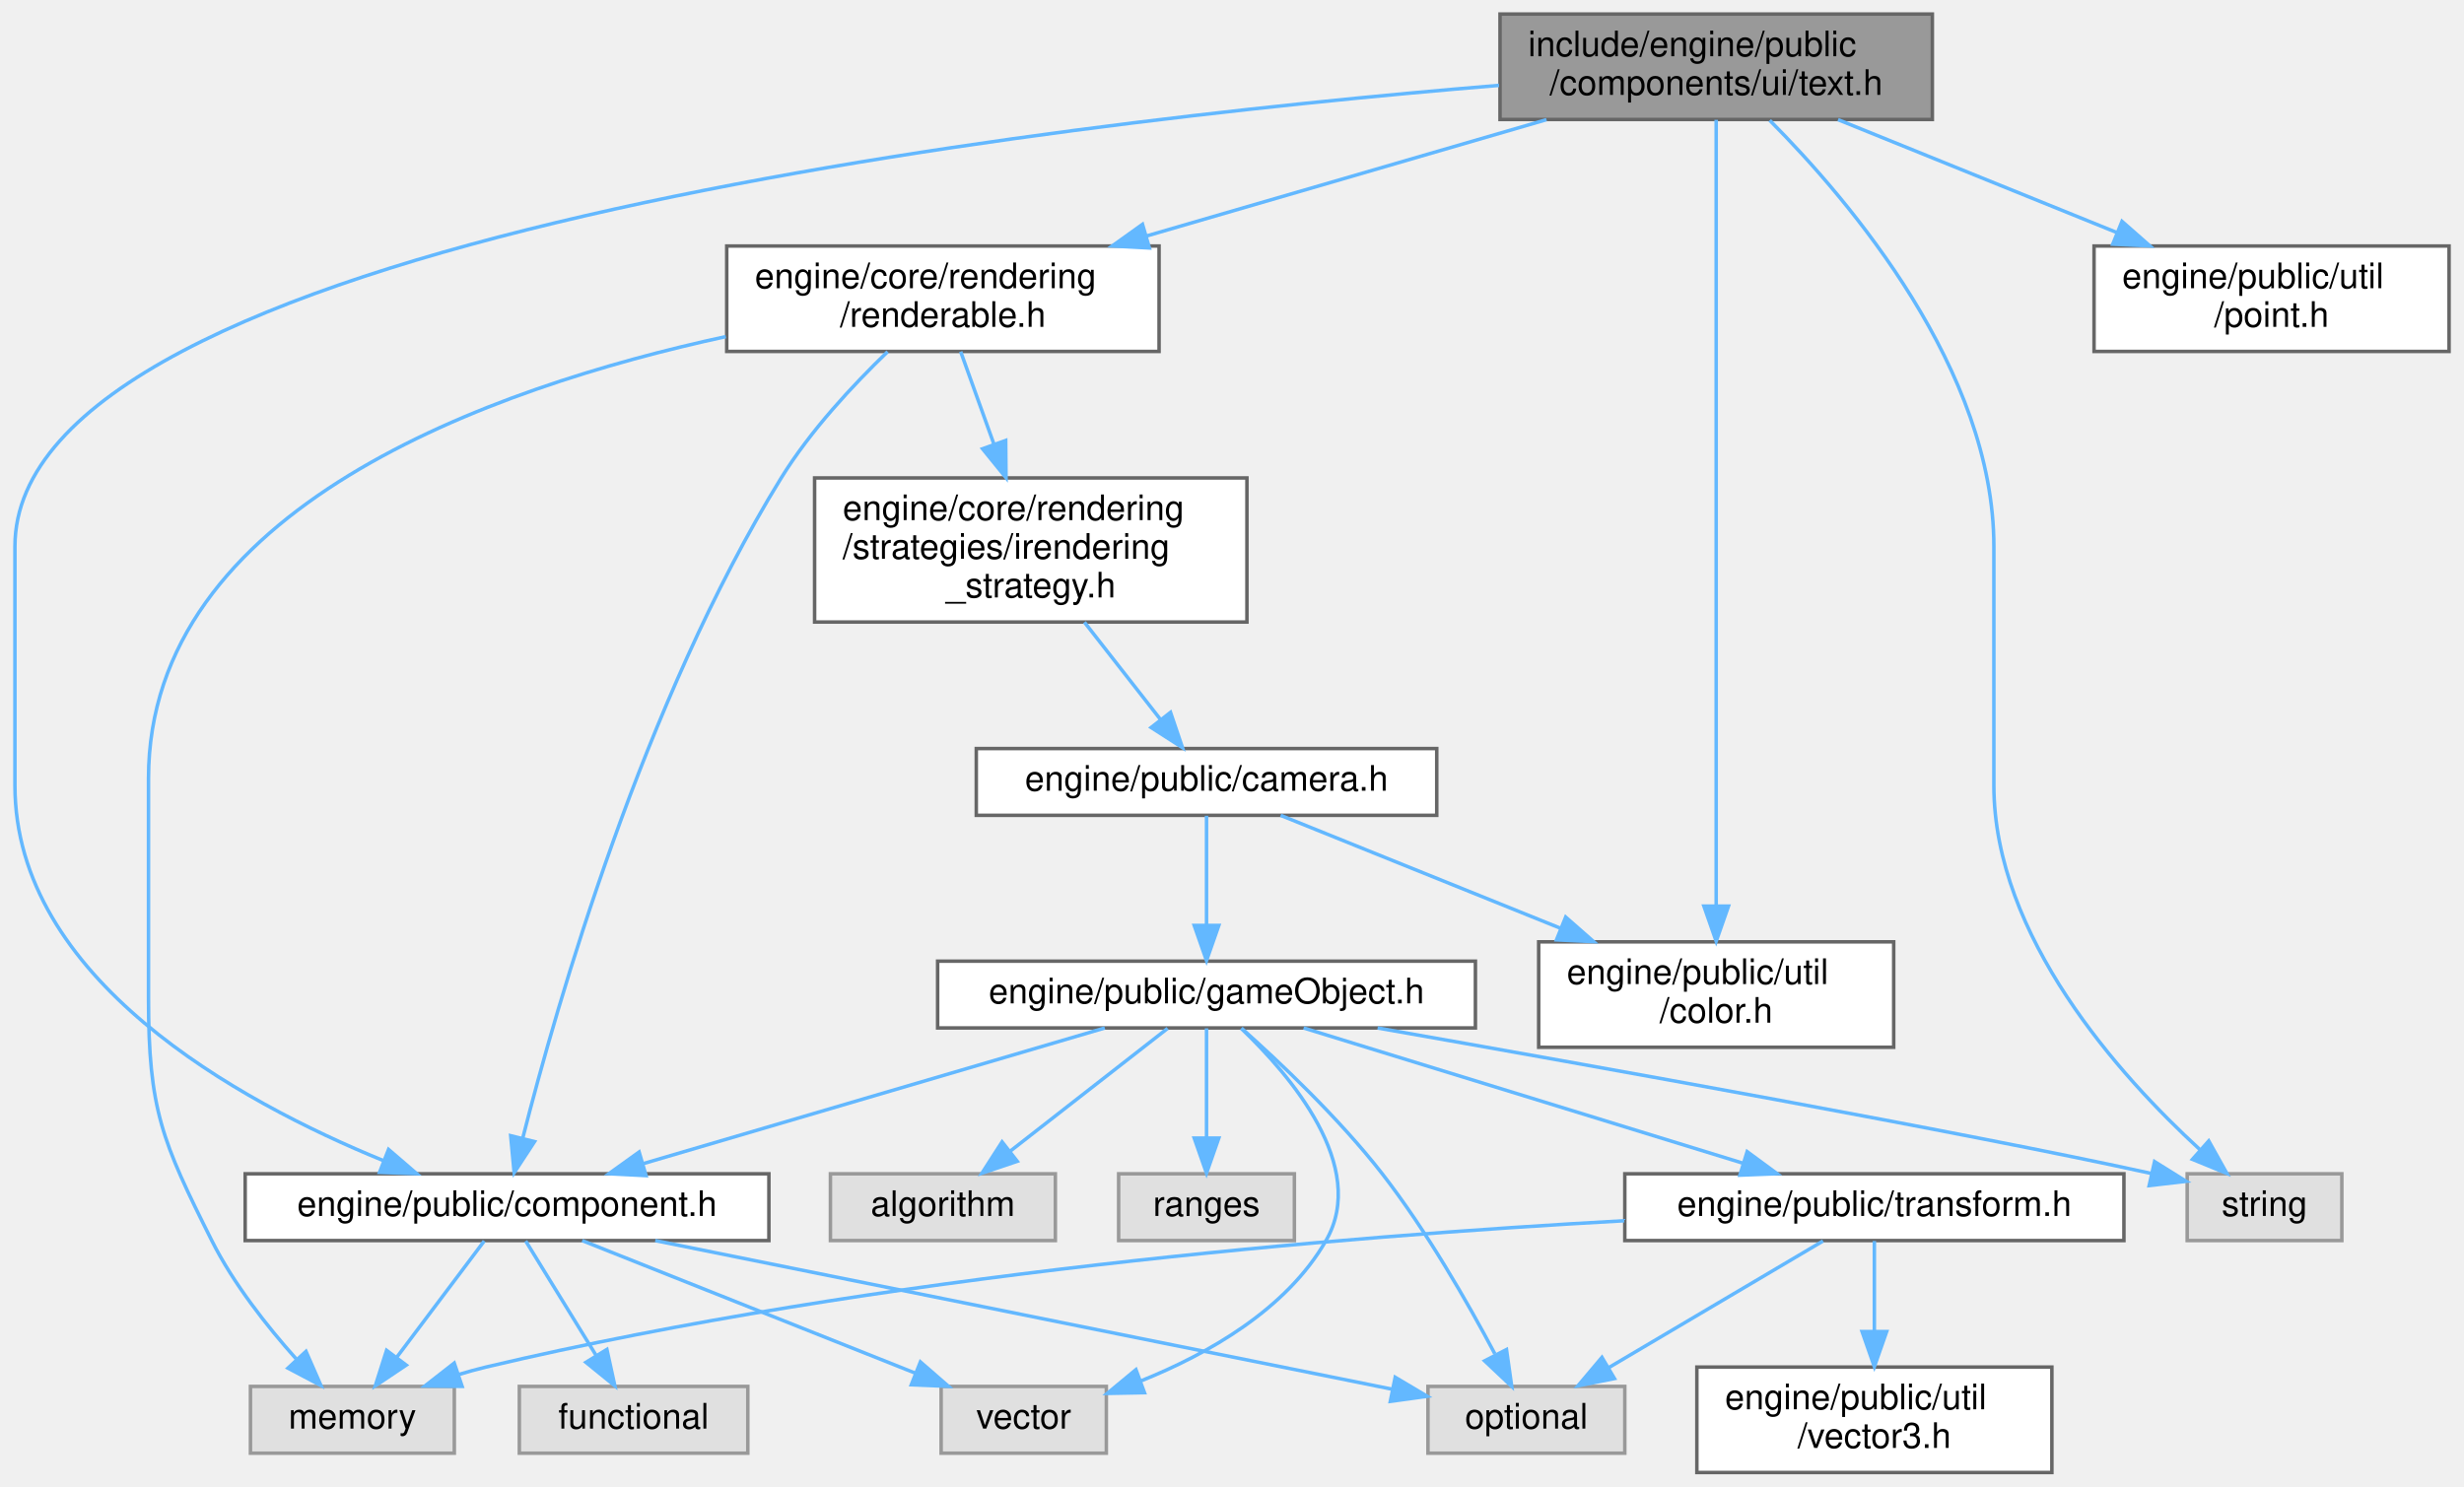
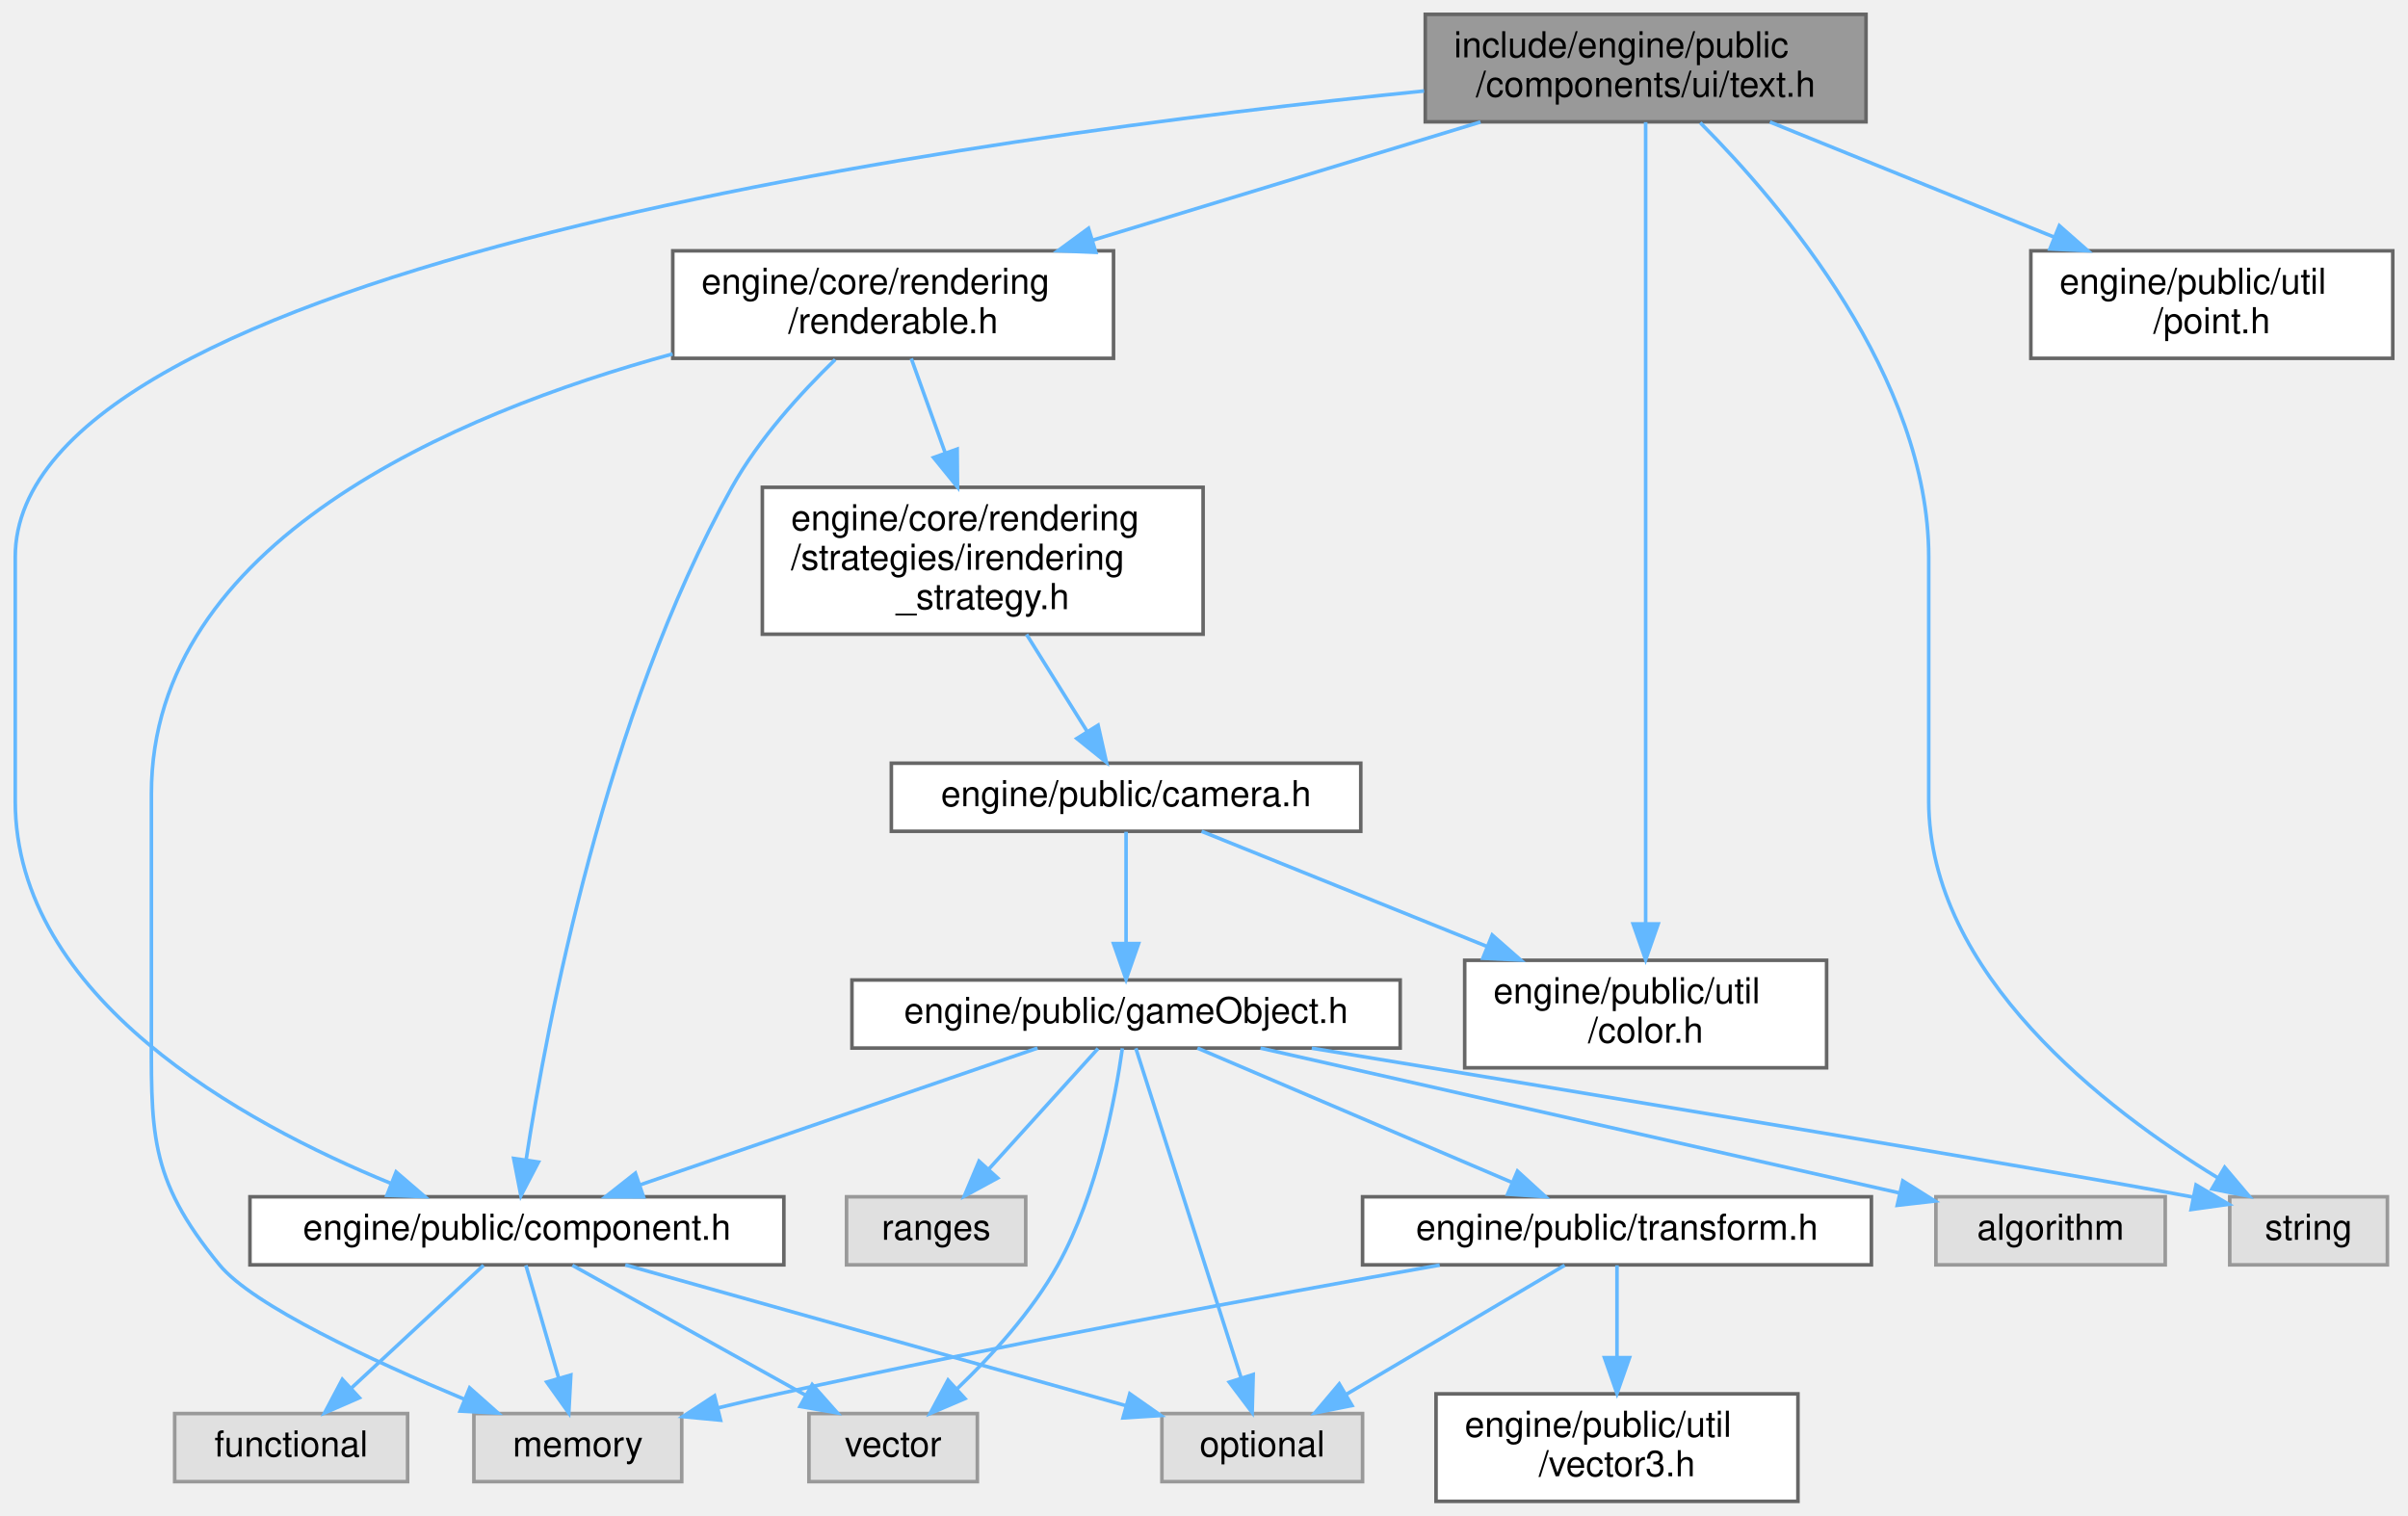
- <svg xmlns="http://www.w3.org/2000/svg" xmlns:xlink="http://www.w3.org/1999/xlink" width="701pt" height="423pt" viewBox="0.00 0.00 700.50 423.00">
+ <svg xmlns="http://www.w3.org/2000/svg" xmlns:xlink="http://www.w3.org/1999/xlink" width="672pt" height="423pt" viewBox="0.00 0.00 671.50 423.00">
  <g id="graph0" class="graph" transform="scale(1 1) rotate(0) translate(4 419)">
    <g id="Node000001" class="node">
      <g id="a_Node000001">
        <a xlink:title=" ">
-           <polygon fill="#999999" stroke="#666666" points="545.5,-415 422.5,-415 422.5,-385 545.5,-385 545.5,-415" />
-           <text text-anchor="start" x="430.5" y="-403" font-family="Helvetica,sans-Serif" font-size="10.00">include/engine/public</text>
-           <text text-anchor="middle" x="484" y="-392" font-family="Helvetica,sans-Serif" font-size="10.00">/components/ui/text.h</text>
+           <polygon fill="#999999" stroke="#666666" points="516.5,-415 393.5,-415 393.5,-385 516.5,-385 516.5,-415" />
+           <text text-anchor="start" x="401.5" y="-403" font-family="Helvetica,sans-Serif" font-size="10.00">include/engine/public</text>
+           <text text-anchor="middle" x="455" y="-392" font-family="Helvetica,sans-Serif" font-size="10.00">/components/ui/text.h</text>
        </a>
      </g>
    </g>
    <g id="Node000002" class="node">
      <g id="a_Node000002">
        <a xlink:href="renderable_8h.html" target="_top" xlink:title=" ">
-           <polygon fill="white" stroke="#666666" points="325.5,-349 202.5,-349 202.5,-319 325.5,-319 325.5,-349" />
-           <text text-anchor="start" x="210.5" y="-337" font-family="Helvetica,sans-Serif" font-size="10.00">engine/core/rendering</text>
-           <text text-anchor="middle" x="264" y="-326" font-family="Helvetica,sans-Serif" font-size="10.00">/renderable.h</text>
+           <polygon fill="white" stroke="#666666" points="306.5,-349 183.5,-349 183.5,-319 306.5,-319 306.5,-349" />
+           <text text-anchor="start" x="191.5" y="-337" font-family="Helvetica,sans-Serif" font-size="10.00">engine/core/rendering</text>
+           <text text-anchor="middle" x="245" y="-326" font-family="Helvetica,sans-Serif" font-size="10.00">/renderable.h</text>
        </a>
      </g>
    </g>
    <g id="edge1_Node000001_Node000002" class="edge">
      <g id="a_edge1_Node000001_Node000002">
        <a xlink:title=" ">
-           <path fill="none" stroke="#63b8ff" d="M435.72,-384.95C402.19,-375.2 357.35,-362.16 321.9,-351.84" />
-           <polygon fill="#63b8ff" stroke="#63b8ff" points="322.75,-348.44 312.17,-349.01 320.79,-355.17 322.75,-348.44" />
-         </a>
-       </g>
-     </g>
-     <g id="Node000006" class="node">
-       <g id="a_Node000006">
+           <path fill="none" stroke="#63b8ff" d="M408.91,-384.95C377.05,-375.24 334.47,-362.27 300.7,-351.98" />
+           <polygon fill="#63b8ff" stroke="#63b8ff" points="301.56,-348.58 290.98,-349.01 299.52,-355.28 301.56,-348.58" />
+         </a>
+       </g>
+     </g>
+     <g id="Node000007" class="node">
+       <g id="a_Node000007">
        <a xlink:href="component_8h.html" target="_top" xlink:title=" ">
          <polygon fill="white" stroke="#666666" points="214.5,-85 65.5,-85 65.5,-66 214.5,-66 214.5,-85" />
          <text text-anchor="middle" x="140" y="-73" font-family="Helvetica,sans-Serif" font-size="10.00">engine/public/component.h</text>
        </a>
      </g>
    </g>
-     <g id="edge22_Node000001_Node000006" class="edge">
-       <g id="a_edge22_Node000001_Node000006">
-         <a xlink:title=" ">
-           <path fill="none" stroke="#63b8ff" d="M422.21,-394.71C291.73,-383.96 0,-350.21 0,-263.5 0,-263.5 0,-263.5 0,-195.5 0,-140.57 63.34,-105.7 104.81,-88.75" />
+     <g id="edge22_Node000001_Node000007" class="edge">
+       <g id="a_edge22_Node000001_Node000007">
+         <a xlink:title=" ">
+           <path fill="none" stroke="#63b8ff" d="M393.16,-393.61C268.76,-381.07 0,-344.58 0,-263.5 0,-263.5 0,-263.5 0,-195.5 0,-140.57 63.34,-105.7 104.81,-88.75" />
          <polygon fill="#63b8ff" stroke="#63b8ff" points="106.29,-91.93 114.32,-85.02 103.73,-85.41 106.29,-91.93" />
        </a>
      </g>
    </g>
    <g id="Node000015" class="node">
      <g id="a_Node000015">
        <a xlink:title=" ">
          <polygon fill="#e0e0e0" stroke="#999999" points="662,-85 618,-85 618,-66 662,-66 662,-85" />
          <text text-anchor="middle" x="640" y="-73" font-family="Helvetica,sans-Serif" font-size="10.00">string</text>
        </a>
      </g>
    </g>
    <g id="edge25_Node000001_Node000015" class="edge">
      <g id="a_edge25_Node000001_Node000015">
        <a xlink:title=" ">
-           <path fill="none" stroke="#63b8ff" d="M499.23,-384.76C522.19,-361.68 563,-313.6 563,-263.5 563,-263.5 563,-263.5 563,-195.5 563,-152.54 598.8,-112.84 621.58,-91.92" />
-           <polygon fill="#63b8ff" stroke="#63b8ff" points="624.13,-94.35 629.29,-85.1 619.49,-89.11 624.13,-94.35" />
+           <path fill="none" stroke="#63b8ff" d="M470.23,-384.76C493.19,-361.68 534,-313.6 534,-263.5 534,-263.5 534,-263.5 534,-195.5 534,-147.15 583.39,-109.36 614.75,-90.24" />
+           <polygon fill="#63b8ff" stroke="#63b8ff" points="616.59,-93.22 623.44,-85.13 613.04,-87.18 616.59,-93.22" />
        </a>
      </g>
    </g>
    <g id="Node000016" class="node">
      <g id="a_Node000016">
        <a xlink:href="color_8h.html" target="_top" xlink:title=" ">
-           <polygon fill="white" stroke="#666666" points="534.5,-151 433.5,-151 433.5,-121 534.5,-121 534.5,-151" />
-           <text text-anchor="start" x="441.5" y="-139" font-family="Helvetica,sans-Serif" font-size="10.00">engine/public/util</text>
-           <text text-anchor="middle" x="484" y="-128" font-family="Helvetica,sans-Serif" font-size="10.00">/color.h</text>
+           <polygon fill="white" stroke="#666666" points="505.5,-151 404.5,-151 404.5,-121 505.5,-121 505.5,-151" />
+           <text text-anchor="start" x="412.5" y="-139" font-family="Helvetica,sans-Serif" font-size="10.00">engine/public/util</text>
+           <text text-anchor="middle" x="455" y="-128" font-family="Helvetica,sans-Serif" font-size="10.00">/color.h</text>
        </a>
      </g>
    </g>
    <g id="edge23_Node000001_Node000016" class="edge">
      <g id="a_edge23_Node000001_Node000016">
        <a xlink:title=" ">
-           <path fill="none" stroke="#63b8ff" d="M484,-384.91C484,-342.44 484,-215.27 484,-161.47" />
-           <polygon fill="#63b8ff" stroke="#63b8ff" points="487.5,-161.16 484,-151.16 480.5,-161.16 487.5,-161.16" />
+           <path fill="none" stroke="#63b8ff" d="M455,-384.91C455,-342.44 455,-215.27 455,-161.47" />
+           <polygon fill="#63b8ff" stroke="#63b8ff" points="458.5,-161.16 455,-151.16 451.5,-161.16 458.5,-161.16" />
        </a>
      </g>
    </g>
    <g id="Node000017" class="node">
      <g id="a_Node000017">
        <a xlink:href="point_8h.html" target="_top" xlink:title=" ">
-           <polygon fill="white" stroke="#666666" points="692.5,-349 591.5,-349 591.5,-319 692.5,-319 692.5,-349" />
-           <text text-anchor="start" x="599.5" y="-337" font-family="Helvetica,sans-Serif" font-size="10.00">engine/public/util</text>
-           <text text-anchor="middle" x="642" y="-326" font-family="Helvetica,sans-Serif" font-size="10.00">/point.h</text>
+           <polygon fill="white" stroke="#666666" points="663.5,-349 562.5,-349 562.5,-319 663.5,-319 663.5,-349" />
+           <text text-anchor="start" x="570.5" y="-337" font-family="Helvetica,sans-Serif" font-size="10.00">engine/public/util</text>
+           <text text-anchor="middle" x="613" y="-326" font-family="Helvetica,sans-Serif" font-size="10.00">/point.h</text>
        </a>
      </g>
    </g>
    <g id="edge24_Node000001_Node000017" class="edge">
      <g id="a_edge24_Node000001_Node000017">
        <a xlink:title=" ">
-           <path fill="none" stroke="#63b8ff" d="M518.67,-384.95C542.03,-375.49 573.04,-362.93 598.11,-352.78" />
-           <polygon fill="#63b8ff" stroke="#63b8ff" points="599.45,-356.01 607.41,-349.01 596.82,-349.52 599.45,-356.01" />
+           <path fill="none" stroke="#63b8ff" d="M489.67,-384.95C513.03,-375.49 544.04,-362.93 569.11,-352.78" />
+           <polygon fill="#63b8ff" stroke="#63b8ff" points="570.45,-356.01 578.41,-349.01 567.82,-349.52 570.45,-356.01" />
        </a>
      </g>
    </g>
    <g id="Node000003" class="node">
      <g id="a_Node000003">
-         <a xlink:href="irendering__strategy_8h.html" target="_top" xlink:title=" ">
-           <polygon fill="white" stroke="#666666" points="350.5,-283 227.5,-283 227.5,-242 350.5,-242 350.5,-283" />
-           <text text-anchor="start" x="235.5" y="-271" font-family="Helvetica,sans-Serif" font-size="10.00">engine/core/rendering</text>
-           <text text-anchor="start" x="235.5" y="-260" font-family="Helvetica,sans-Serif" font-size="10.00">/strategies/irendering</text>
-           <text text-anchor="middle" x="289" y="-249" font-family="Helvetica,sans-Serif" font-size="10.00">_strategy.h</text>
+         <a xlink:title=" ">
+           <polygon fill="#e0e0e0" stroke="#999999" points="186,-24.5 128,-24.5 128,-5.5 186,-5.5 186,-24.5" />
+           <text text-anchor="middle" x="157" y="-12.5" font-family="Helvetica,sans-Serif" font-size="10.00">memory</text>
        </a>
      </g>
    </g>
    <g id="edge2_Node000002_Node000003" class="edge">
      <g id="a_edge2_Node000002_Node000003">
        <a xlink:title=" ">
-           <path fill="none" stroke="#63b8ff" d="M269.06,-318.94C271.78,-311.36 275.25,-301.73 278.52,-292.62" />
-           <polygon fill="#63b8ff" stroke="#63b8ff" points="281.87,-293.67 281.96,-283.07 275.28,-291.3 281.87,-293.67" />
-         </a>
-       </g>
-     </g>
-     <g id="edge20_Node000002_Node000006" class="edge">
-       <g id="a_edge20_Node000002_Node000006">
-         <a xlink:title=" ">
-           <path fill="none" stroke="#63b8ff" d="M248.27,-318.92C238.51,-309.52 226.29,-296.45 218,-283 178.81,-219.44 154.09,-133.01 144.52,-95.34" />
-           <polygon fill="#63b8ff" stroke="#63b8ff" points="147.83,-94.16 142.03,-85.3 141.04,-95.84 147.83,-94.16" />
-         </a>
-       </g>
-     </g>
-     <g id="Node000008" class="node">
-       <g id="a_Node000008">
-         <a xlink:title=" ">
-           <polygon fill="#e0e0e0" stroke="#999999" points="125,-24.5 67,-24.5 67,-5.5 125,-5.5 125,-24.5" />
-           <text text-anchor="middle" x="96" y="-12.5" font-family="Helvetica,sans-Serif" font-size="10.00">memory</text>
-         </a>
-       </g>
-     </g>
-     <g id="edge21_Node000002_Node000008" class="edge">
-       <g id="a_edge21_Node000002_Node000008">
-         <a xlink:title=" ">
-           <path fill="none" stroke="#63b8ff" d="M202.24,-323.22C135.33,-308.69 38,-274.36 38,-197.5 38,-197.5 38,-197.5 38,-135 38,-103.31 41.79,-94.33 56,-66 62.18,-53.68 71.76,-41.56 80,-32.34" />
-           <polygon fill="#63b8ff" stroke="#63b8ff" points="82.8,-34.47 87.05,-24.76 77.67,-29.7 82.8,-34.47" />
+           <path fill="none" stroke="#63b8ff" d="M183.45,-320.22C122.44,-303.52 38,-267.73 38,-197.5 38,-197.5 38,-197.5 38,-135 38,-103.19 36.8,-90.57 57,-66 66.34,-54.63 99.7,-39.19 125.35,-28.49" />
+           <polygon fill="#63b8ff" stroke="#63b8ff" points="126.81,-31.67 134.73,-24.64 124.15,-25.19 126.81,-31.67" />
        </a>
      </g>
    </g>
    <g id="Node000004" class="node">
      <g id="a_Node000004">
-         <a xlink:href="camera_8h.html" target="_top" xlink:title=" ">
-           <polygon fill="white" stroke="#666666" points="404.5,-206 273.5,-206 273.5,-187 404.5,-187 404.5,-206" />
-           <text text-anchor="middle" x="339" y="-194" font-family="Helvetica,sans-Serif" font-size="10.00">engine/public/camera.h</text>
-         </a>
-       </g>
-     </g>
-     <g id="edge3_Node000003_Node000004" class="edge">
-       <g id="a_edge3_Node000003_Node000004">
-         <a xlink:title=" ">
-           <path fill="none" stroke="#63b8ff" d="M304.27,-241.95C311.18,-233.11 319.26,-222.77 325.89,-214.29" />
-           <polygon fill="#63b8ff" stroke="#63b8ff" points="328.76,-216.3 332.16,-206.26 323.24,-211.99 328.76,-216.3" />
+         <a xlink:href="irendering__strategy_8h.html" target="_top" xlink:title=" ">
+           <polygon fill="white" stroke="#666666" points="331.5,-283 208.5,-283 208.5,-242 331.5,-242 331.5,-283" />
+           <text text-anchor="start" x="216.5" y="-271" font-family="Helvetica,sans-Serif" font-size="10.00">engine/core/rendering</text>
+           <text text-anchor="start" x="216.5" y="-260" font-family="Helvetica,sans-Serif" font-size="10.00">/strategies/irendering</text>
+           <text text-anchor="middle" x="270" y="-249" font-family="Helvetica,sans-Serif" font-size="10.00">_strategy.h</text>
+         </a>
+       </g>
+     </g>
+     <g id="edge3_Node000002_Node000004" class="edge">
+       <g id="a_edge3_Node000002_Node000004">
+         <a xlink:title=" ">
+           <path fill="none" stroke="#63b8ff" d="M250.06,-318.94C252.78,-311.36 256.25,-301.73 259.52,-292.62" />
+           <polygon fill="#63b8ff" stroke="#63b8ff" points="262.87,-293.67 262.96,-283.07 256.28,-291.3 262.87,-293.67" />
+         </a>
+       </g>
+     </g>
+     <g id="edge21_Node000002_Node000007" class="edge">
+       <g id="a_edge21_Node000002_Node000007">
+         <a xlink:title=" ">
+           <path fill="none" stroke="#63b8ff" d="M228.83,-318.65C219.23,-309.34 207.5,-296.47 200,-283 164.63,-219.44 148.34,-133.01 142.58,-95.34" />
+           <polygon fill="#63b8ff" stroke="#63b8ff" points="146.02,-94.69 141.12,-85.3 139.1,-95.7 146.02,-94.69" />
        </a>
      </g>
    </g>
    <g id="Node000005" class="node">
      <g id="a_Node000005">
-         <a xlink:href="game_object_8h.html" target="_top" xlink:title=" ">
-           <polygon fill="white" stroke="#666666" points="415.5,-145.5 262.5,-145.5 262.5,-126.5 415.5,-126.5 415.5,-145.5" />
-           <text text-anchor="middle" x="339" y="-133.5" font-family="Helvetica,sans-Serif" font-size="10.00">engine/public/gameObject.h</text>
+         <a xlink:href="camera_8h.html" target="_top" xlink:title=" ">
+           <polygon fill="white" stroke="#666666" points="375.5,-206 244.5,-206 244.5,-187 375.5,-187 375.5,-206" />
+           <text text-anchor="middle" x="310" y="-194" font-family="Helvetica,sans-Serif" font-size="10.00">engine/public/camera.h</text>
        </a>
      </g>
    </g>
    <g id="edge4_Node000004_Node000005" class="edge">
      <g id="a_edge4_Node000004_Node000005">
        <a xlink:title=" ">
-           <path fill="none" stroke="#63b8ff" d="M339,-186.87C339,-178.75 339,-166.31 339,-155.89" />
-           <polygon fill="#63b8ff" stroke="#63b8ff" points="342.5,-155.67 339,-145.67 335.5,-155.67 342.5,-155.67" />
-         </a>
-       </g>
-     </g>
-     <g id="edge19_Node000004_Node000016" class="edge">
-       <g id="a_edge19_Node000004_Node000016">
-         <a xlink:title=" ">
-           <path fill="none" stroke="#63b8ff" d="M360.08,-186.99C380.86,-178.61 413.24,-165.55 439.7,-154.87" />
-           <polygon fill="#63b8ff" stroke="#63b8ff" points="441.18,-158.05 449.14,-151.06 438.56,-151.56 441.18,-158.05" />
+           <path fill="none" stroke="#63b8ff" d="M282.22,-241.95C287.63,-233.3 293.94,-223.2 299.17,-214.82" />
+           <polygon fill="#63b8ff" stroke="#63b8ff" points="302.19,-216.6 304.52,-206.26 296.26,-212.89 302.19,-216.6" />
+         </a>
+       </g>
+     </g>
+     <g id="Node000006" class="node">
+       <g id="a_Node000006">
+         <a xlink:href="game_object_8h.html" target="_top" xlink:title=" ">
+           <polygon fill="white" stroke="#666666" points="386.5,-145.5 233.5,-145.5 233.5,-126.5 386.5,-126.5 386.5,-145.5" />
+           <text text-anchor="middle" x="310" y="-133.5" font-family="Helvetica,sans-Serif" font-size="10.00">engine/public/gameObject.h</text>
        </a>
      </g>
    </g>
    <g id="edge5_Node000005_Node000006" class="edge">
      <g id="a_edge5_Node000005_Node000006">
        <a xlink:title=" ">
-           <path fill="none" stroke="#63b8ff" d="M310.06,-126.49C275.43,-116.31 217.3,-99.22 178.79,-87.9" />
-           <polygon fill="#63b8ff" stroke="#63b8ff" points="179.55,-84.48 168.97,-85.02 177.58,-91.2 179.55,-84.48" />
+           <path fill="none" stroke="#63b8ff" d="M310,-186.87C310,-178.75 310,-166.31 310,-155.89" />
+           <polygon fill="#63b8ff" stroke="#63b8ff" points="313.5,-155.67 310,-145.67 306.5,-155.67 313.5,-155.67" />
+         </a>
+       </g>
+     </g>
+     <g id="edge20_Node000005_Node000016" class="edge">
+       <g id="a_edge20_Node000005_Node000016">
+         <a xlink:title=" ">
+           <path fill="none" stroke="#63b8ff" d="M331.08,-186.99C351.86,-178.61 384.24,-165.55 410.7,-154.87" />
+           <polygon fill="#63b8ff" stroke="#63b8ff" points="412.18,-158.05 420.14,-151.06 409.56,-151.56 412.18,-158.05" />
+         </a>
+       </g>
+     </g>
+     <g id="edge6_Node000006_Node000007" class="edge">
+       <g id="a_edge6_Node000006_Node000007">
+         <a xlink:title=" ">
+           <path fill="none" stroke="#63b8ff" d="M285.28,-126.49C256.07,-116.44 207.3,-99.66 174.41,-88.34" />
+           <polygon fill="#63b8ff" stroke="#63b8ff" points="175.34,-84.96 164.75,-85.02 173.07,-91.58 175.34,-84.96" />
        </a>
      </g>
    </g>
    <g id="Node000009" class="node">
      <g id="a_Node000009">
        <a xlink:title=" ">
-           <polygon fill="#e0e0e0" stroke="#999999" points="458,-24.5 402,-24.5 402,-5.5 458,-5.5 458,-24.5" />
-           <text text-anchor="middle" x="430" y="-12.5" font-family="Helvetica,sans-Serif" font-size="10.00">optional</text>
-         </a>
-       </g>
-     </g>
-     <g id="edge15_Node000005_Node000009" class="edge">
-       <g id="a_edge15_Node000005_Node000009">
-         <a xlink:title=" ">
-           <path fill="none" stroke="#63b8ff" d="M348.94,-126.43C359.6,-116.94 376.64,-100.9 389,-85 401.66,-68.71 413.39,-48.18 421.03,-33.77" />
-           <polygon fill="#63b8ff" stroke="#63b8ff" points="424.34,-34.99 425.83,-24.5 418.12,-31.77 424.34,-34.99" />
+           <polygon fill="#e0e0e0" stroke="#999999" points="376,-24.5 320,-24.5 320,-5.5 376,-5.5 376,-24.5" />
+           <text text-anchor="middle" x="348" y="-12.5" font-family="Helvetica,sans-Serif" font-size="10.00">optional</text>
+         </a>
+       </g>
+     </g>
+     <g id="edge16_Node000006_Node000009" class="edge">
+       <g id="a_edge16_Node000006_Node000009">
+         <a xlink:title=" ">
+           <path fill="none" stroke="#63b8ff" d="M312.73,-126.44C318.84,-107.32 333.7,-60.77 342.05,-34.62" />
+           <polygon fill="#63b8ff" stroke="#63b8ff" points="345.48,-35.39 345.19,-24.8 338.81,-33.26 345.48,-35.39" />
        </a>
      </g>
    </g>
    <g id="Node000010" class="node">
      <g id="a_Node000010">
        <a xlink:title=" ">
-           <polygon fill="#e0e0e0" stroke="#999999" points="310.5,-24.5 263.5,-24.5 263.5,-5.5 310.5,-5.5 310.5,-24.5" />
-           <text text-anchor="middle" x="287" y="-12.5" font-family="Helvetica,sans-Serif" font-size="10.00">vector</text>
-         </a>
-       </g>
-     </g>
-     <g id="edge18_Node000005_Node000010" class="edge">
-       <g id="a_edge18_Node000005_Node000010">
-         <a xlink:title=" ">
-           <path fill="none" stroke="#63b8ff" d="M348.92,-126.32C362.82,-113.05 385.12,-87.07 373,-66 361.71,-46.37 339.41,-33.73 320.36,-26.07" />
-           <polygon fill="#63b8ff" stroke="#63b8ff" points="321.35,-22.71 310.76,-22.51 318.92,-29.27 321.35,-22.71" />
+           <polygon fill="#e0e0e0" stroke="#999999" points="268.5,-24.5 221.5,-24.5 221.5,-5.5 268.5,-5.5 268.5,-24.5" />
+           <text text-anchor="middle" x="245" y="-12.5" font-family="Helvetica,sans-Serif" font-size="10.00">vector</text>
+         </a>
+       </g>
+     </g>
+     <g id="edge19_Node000006_Node000010" class="edge">
+       <g id="a_edge19_Node000006_Node000010">
+         <a xlink:title=" ">
+           <path fill="none" stroke="#63b8ff" d="M308.97,-126.44C307.05,-112.89 302.09,-85.99 291,-66 283.76,-52.94 272.44,-40.58 262.84,-31.41" />
+           <polygon fill="#63b8ff" stroke="#63b8ff" points="265.04,-28.68 255.3,-24.51 260.32,-33.85 265.04,-28.68" />
        </a>
      </g>
    </g>
    <g id="Node000011" class="node">
      <g id="a_Node000011">
        <a xlink:href="transform_8h.html" target="_top" xlink:title=" ">
-           <polygon fill="white" stroke="#666666" points="600,-85 458,-85 458,-66 600,-66 600,-85" />
-           <text text-anchor="middle" x="529" y="-73" font-family="Helvetica,sans-Serif" font-size="10.00">engine/public/transform.h</text>
-         </a>
-       </g>
-     </g>
-     <g id="edge10_Node000005_Node000011" class="edge">
-       <g id="a_edge10_Node000005_Node000011">
-         <a xlink:title=" ">
-           <path fill="none" stroke="#63b8ff" d="M366.63,-126.49C399.55,-116.36 454.73,-99.37 491.49,-88.05" />
-           <polygon fill="#63b8ff" stroke="#63b8ff" points="492.81,-91.3 501.34,-85.02 490.75,-84.61 492.81,-91.3" />
+           <polygon fill="white" stroke="#666666" points="518,-85 376,-85 376,-66 518,-66 518,-85" />
+           <text text-anchor="middle" x="447" y="-73" font-family="Helvetica,sans-Serif" font-size="10.00">engine/public/transform.h</text>
+         </a>
+       </g>
+     </g>
+     <g id="edge11_Node000006_Node000011" class="edge">
+       <g id="a_edge11_Node000006_Node000011">
+         <a xlink:title=" ">
+           <path fill="none" stroke="#63b8ff" d="M329.92,-126.49C352.95,-116.66 391.08,-100.38 417.54,-89.08" />
+           <polygon fill="#63b8ff" stroke="#63b8ff" points="419.23,-92.16 427.05,-85.02 416.48,-85.72 419.23,-92.16" />
        </a>
      </g>
    </g>
    <g id="Node000013" class="node">
      <g id="a_Node000013">
        <a xlink:title=" ">
-           <polygon fill="#e0e0e0" stroke="#999999" points="296,-85 232,-85 232,-66 296,-66 296,-85" />
-           <text text-anchor="middle" x="264" y="-73" font-family="Helvetica,sans-Serif" font-size="10.00">algorithm</text>
-         </a>
-       </g>
-     </g>
-     <g id="edge14_Node000005_Node000013" class="edge">
-       <g id="a_edge14_Node000005_Node000013">
-         <a xlink:title=" ">
-           <path fill="none" stroke="#63b8ff" d="M327.93,-126.37C316.19,-117.21 297.41,-102.56 283.24,-91.51" />
-           <polygon fill="#63b8ff" stroke="#63b8ff" points="285.15,-88.56 275.11,-85.17 280.84,-94.08 285.15,-88.56" />
+           <polygon fill="#e0e0e0" stroke="#999999" points="600,-85 536,-85 536,-66 600,-66 600,-85" />
+           <text text-anchor="middle" x="568" y="-73" font-family="Helvetica,sans-Serif" font-size="10.00">algorithm</text>
+         </a>
+       </g>
+     </g>
+     <g id="edge15_Node000006_Node000013" class="edge">
+       <g id="a_edge15_Node000006_Node000013">
+         <a xlink:title=" ">
+           <path fill="none" stroke="#63b8ff" d="M347.52,-126.49C394.98,-115.73 476.48,-97.25 525.98,-86.03" />
+           <polygon fill="#63b8ff" stroke="#63b8ff" points="526.76,-89.44 535.74,-83.81 525.21,-82.61 526.76,-89.44" />
        </a>
      </g>
    </g>
    <g id="Node000014" class="node">
      <g id="a_Node000014">
        <a xlink:title=" ">
-           <polygon fill="#e0e0e0" stroke="#999999" points="364,-85 314,-85 314,-66 364,-66 364,-85" />
-           <text text-anchor="middle" x="339" y="-73" font-family="Helvetica,sans-Serif" font-size="10.00">ranges</text>
-         </a>
-       </g>
-     </g>
-     <g id="edge16_Node000005_Node000014" class="edge">
-       <g id="a_edge16_Node000005_Node000014">
-         <a xlink:title=" ">
-           <path fill="none" stroke="#63b8ff" d="M339,-126.37C339,-118.25 339,-105.81 339,-95.39" />
-           <polygon fill="#63b8ff" stroke="#63b8ff" points="342.5,-95.17 339,-85.17 335.5,-95.17 342.5,-95.17" />
-         </a>
-       </g>
-     </g>
-     <g id="edge17_Node000005_Node000015" class="edge">
-       <g id="a_edge17_Node000005_Node000015">
-         <a xlink:title=" ">
-           <path fill="none" stroke="#63b8ff" d="M387.68,-126.49C449.6,-115.6 554.06,-96.91 607.94,-85.06" />
-           <polygon fill="#63b8ff" stroke="#63b8ff" points="608.72,-88.47 617.71,-82.86 607.18,-81.64 608.72,-88.47" />
-         </a>
-       </g>
-     </g>
-     <g id="Node000007" class="node">
-       <g id="a_Node000007">
-         <a xlink:title=" ">
-           <polygon fill="#e0e0e0" stroke="#999999" points="208.5,-24.5 143.5,-24.5 143.5,-5.5 208.5,-5.5 208.5,-24.5" />
-           <text text-anchor="middle" x="176" y="-12.5" font-family="Helvetica,sans-Serif" font-size="10.00">functional</text>
-         </a>
-       </g>
-     </g>
-     <g id="edge6_Node000006_Node000007" class="edge">
-       <g id="a_edge6_Node000006_Node000007">
-         <a xlink:title=" ">
-           <path fill="none" stroke="#63b8ff" d="M145.31,-65.87C150.58,-57.31 158.79,-43.97 165.39,-33.24" />
-           <polygon fill="#63b8ff" stroke="#63b8ff" points="168.41,-35.02 170.67,-24.67 162.44,-31.35 168.41,-35.02" />
-         </a>
-       </g>
-     </g>
-     <g id="edge7_Node000006_Node000008" class="edge">
-       <g id="a_edge7_Node000006_Node000008">
-         <a xlink:title=" ">
-           <path fill="none" stroke="#63b8ff" d="M133.51,-65.87C127.01,-57.23 116.84,-43.7 108.72,-32.92" />
-           <polygon fill="#63b8ff" stroke="#63b8ff" points="111.33,-30.56 102.52,-24.67 105.73,-34.76 111.33,-30.56" />
-         </a>
-       </g>
-     </g>
-     <g id="edge8_Node000006_Node000009" class="edge">
-       <g id="a_edge8_Node000006_Node000009">
-         <a xlink:title=" ">
-           <path fill="none" stroke="#63b8ff" d="M182.17,-65.99C238.54,-54.62 337.65,-34.63 391.88,-23.69" />
-           <polygon fill="#63b8ff" stroke="#63b8ff" points="392.68,-27.1 401.79,-21.69 391.29,-20.24 392.68,-27.1" />
-         </a>
-       </g>
-     </g>
-     <g id="edge9_Node000006_Node000010" class="edge">
-       <g id="a_edge9_Node000006_Node000010">
-         <a xlink:title=" ">
-           <path fill="none" stroke="#63b8ff" d="M161.38,-65.99C186.31,-56.07 227.72,-39.59 256.14,-28.28" />
-           <polygon fill="#63b8ff" stroke="#63b8ff" points="257.6,-31.47 265.6,-24.52 255.01,-24.96 257.6,-31.47" />
-         </a>
-       </g>
-     </g>
-     <g id="edge12_Node000011_Node000008" class="edge">
-       <g id="a_edge12_Node000011_Node000008">
-         <a xlink:title=" ">
-           <path fill="none" stroke="#63b8ff" d="M457.84,-71.64C378.06,-67.24 245.3,-56.37 134,-30 131.49,-29.4 128.91,-28.69 126.34,-27.91" />
-           <polygon fill="#63b8ff" stroke="#63b8ff" points="127.22,-24.51 116.63,-24.62 124.98,-31.14 127.22,-24.51" />
-         </a>
-       </g>
-     </g>
-     <g id="edge13_Node000011_Node000009" class="edge">
-       <g id="a_edge13_Node000011_Node000009">
-         <a xlink:title=" ">
-           <path fill="none" stroke="#63b8ff" d="M514.39,-65.87C498.31,-56.36 472.22,-40.95 453.3,-29.77" />
-           <polygon fill="#63b8ff" stroke="#63b8ff" points="455.06,-26.74 444.67,-24.67 451.5,-32.77 455.06,-26.74" />
+           <polygon fill="#e0e0e0" stroke="#999999" points="282,-85 232,-85 232,-66 282,-66 282,-85" />
+           <text text-anchor="middle" x="257" y="-73" font-family="Helvetica,sans-Serif" font-size="10.00">ranges</text>
+         </a>
+       </g>
+     </g>
+     <g id="edge17_Node000006_Node000014" class="edge">
+       <g id="a_edge17_Node000006_Node000014">
+         <a xlink:title=" ">
+           <path fill="none" stroke="#63b8ff" d="M302.18,-126.37C294.19,-117.55 281.61,-103.66 271.74,-92.77" />
+           <polygon fill="#63b8ff" stroke="#63b8ff" points="274.16,-90.23 264.85,-85.17 268.97,-94.93 274.16,-90.23" />
+         </a>
+       </g>
+     </g>
+     <g id="edge18_Node000006_Node000015" class="edge">
+       <g id="a_edge18_Node000006_Node000015">
+         <a xlink:title=" ">
+           <path fill="none" stroke="#63b8ff" d="M361.83,-126.47C436.01,-114.25 567.29,-92.55 607.8,-84.9" />
+           <polygon fill="#63b8ff" stroke="#63b8ff" points="608.6,-88.3 617.72,-82.9 607.22,-81.44 608.6,-88.3" />
+         </a>
+       </g>
+     </g>
+     <g id="edge8_Node000007_Node000003" class="edge">
+       <g id="a_edge8_Node000007_Node000003">
+         <a xlink:title=" ">
+           <path fill="none" stroke="#63b8ff" d="M142.51,-65.87C144.89,-57.66 148.56,-45.04 151.61,-34.55" />
+           <polygon fill="#63b8ff" stroke="#63b8ff" points="155.05,-35.25 154.48,-24.67 148.33,-33.29 155.05,-35.25" />
+         </a>
+       </g>
+     </g>
+     <g id="Node000008" class="node">
+       <g id="a_Node000008">
+         <a xlink:title=" ">
+           <polygon fill="#e0e0e0" stroke="#999999" points="109.5,-24.5 44.5,-24.5 44.5,-5.5 109.5,-5.5 109.5,-24.5" />
+           <text text-anchor="middle" x="77" y="-12.5" font-family="Helvetica,sans-Serif" font-size="10.00">functional</text>
+         </a>
+       </g>
+     </g>
+     <g id="edge7_Node000007_Node000008" class="edge">
+       <g id="a_edge7_Node000007_Node000008">
+         <a xlink:title=" ">
+           <path fill="none" stroke="#63b8ff" d="M130.7,-65.87C121.03,-56.88 105.66,-42.61 93.84,-31.64" />
+           <polygon fill="#63b8ff" stroke="#63b8ff" points="96.04,-28.91 86.33,-24.67 91.28,-34.04 96.04,-28.91" />
+         </a>
+       </g>
+     </g>
+     <g id="edge9_Node000007_Node000009" class="edge">
+       <g id="a_edge9_Node000007_Node000009">
+         <a xlink:title=" ">
+           <path fill="none" stroke="#63b8ff" d="M170.24,-65.99C207.22,-55.59 269.83,-37.99 310.02,-26.68" />
+           <polygon fill="#63b8ff" stroke="#63b8ff" points="311.04,-30.03 319.72,-23.95 309.15,-23.29 311.04,-30.03" />
+         </a>
+       </g>
+     </g>
+     <g id="edge10_Node000007_Node000010" class="edge">
+       <g id="a_edge10_Node000007_Node000010">
+         <a xlink:title=" ">
+           <path fill="none" stroke="#63b8ff" d="M155.49,-65.87C172.63,-56.32 200.47,-40.81 220.56,-29.62" />
+           <polygon fill="#63b8ff" stroke="#63b8ff" points="222.41,-32.59 229.44,-24.67 219,-26.48 222.41,-32.59" />
+         </a>
+       </g>
+     </g>
+     <g id="edge13_Node000011_Node000003" class="edge">
+       <g id="a_edge13_Node000011_Node000003">
+         <a xlink:title=" ">
+           <path fill="none" stroke="#63b8ff" d="M397.53,-65.94C350.05,-57.52 276.41,-43.94 213,-30 207.56,-28.8 201.83,-27.46 196.21,-26.1" />
+           <polygon fill="#63b8ff" stroke="#63b8ff" points="196.83,-22.65 186.28,-23.65 195.15,-29.45 196.83,-22.65" />
+         </a>
+       </g>
+     </g>
+     <g id="edge14_Node000011_Node000009" class="edge">
+       <g id="a_edge14_Node000011_Node000009">
+         <a xlink:title=" ">
+           <path fill="none" stroke="#63b8ff" d="M432.39,-65.87C416.31,-56.36 390.22,-40.95 371.3,-29.77" />
+           <polygon fill="#63b8ff" stroke="#63b8ff" points="373.06,-26.74 362.67,-24.67 369.5,-32.77 373.06,-26.74" />
        </a>
      </g>
    </g>
    <g id="Node000012" class="node">
      <g id="a_Node000012">
        <a xlink:href="vector3_8h.html" target="_top" xlink:title=" ">
-           <polygon fill="white" stroke="#666666" points="579.5,-30 478.5,-30 478.5,0 579.5,0 579.5,-30" />
-           <text text-anchor="start" x="486.5" y="-18" font-family="Helvetica,sans-Serif" font-size="10.00">engine/public/util</text>
-           <text text-anchor="middle" x="529" y="-7" font-family="Helvetica,sans-Serif" font-size="10.00">/vector3.h</text>
-         </a>
-       </g>
-     </g>
-     <g id="edge11_Node000011_Node000012" class="edge">
-       <g id="a_edge11_Node000011_Node000012">
-         <a xlink:title=" ">
-           <path fill="none" stroke="#63b8ff" d="M529,-65.87C529,-59.11 529,-49.35 529,-40.26" />
-           <polygon fill="#63b8ff" stroke="#63b8ff" points="532.5,-40.11 529,-30.11 525.5,-40.11 532.5,-40.11" />
+           <polygon fill="white" stroke="#666666" points="497.5,-30 396.5,-30 396.5,0 497.5,0 497.5,-30" />
+           <text text-anchor="start" x="404.5" y="-18" font-family="Helvetica,sans-Serif" font-size="10.00">engine/public/util</text>
+           <text text-anchor="middle" x="447" y="-7" font-family="Helvetica,sans-Serif" font-size="10.00">/vector3.h</text>
+         </a>
+       </g>
+     </g>
+     <g id="edge12_Node000011_Node000012" class="edge">
+       <g id="a_edge12_Node000011_Node000012">
+         <a xlink:title=" ">
+           <path fill="none" stroke="#63b8ff" d="M447,-65.87C447,-59.11 447,-49.35 447,-40.26" />
+           <polygon fill="#63b8ff" stroke="#63b8ff" points="450.5,-40.11 447,-30.11 443.5,-40.11 450.5,-40.11" />
        </a>
      </g>
    </g>
  </g>
</svg>
